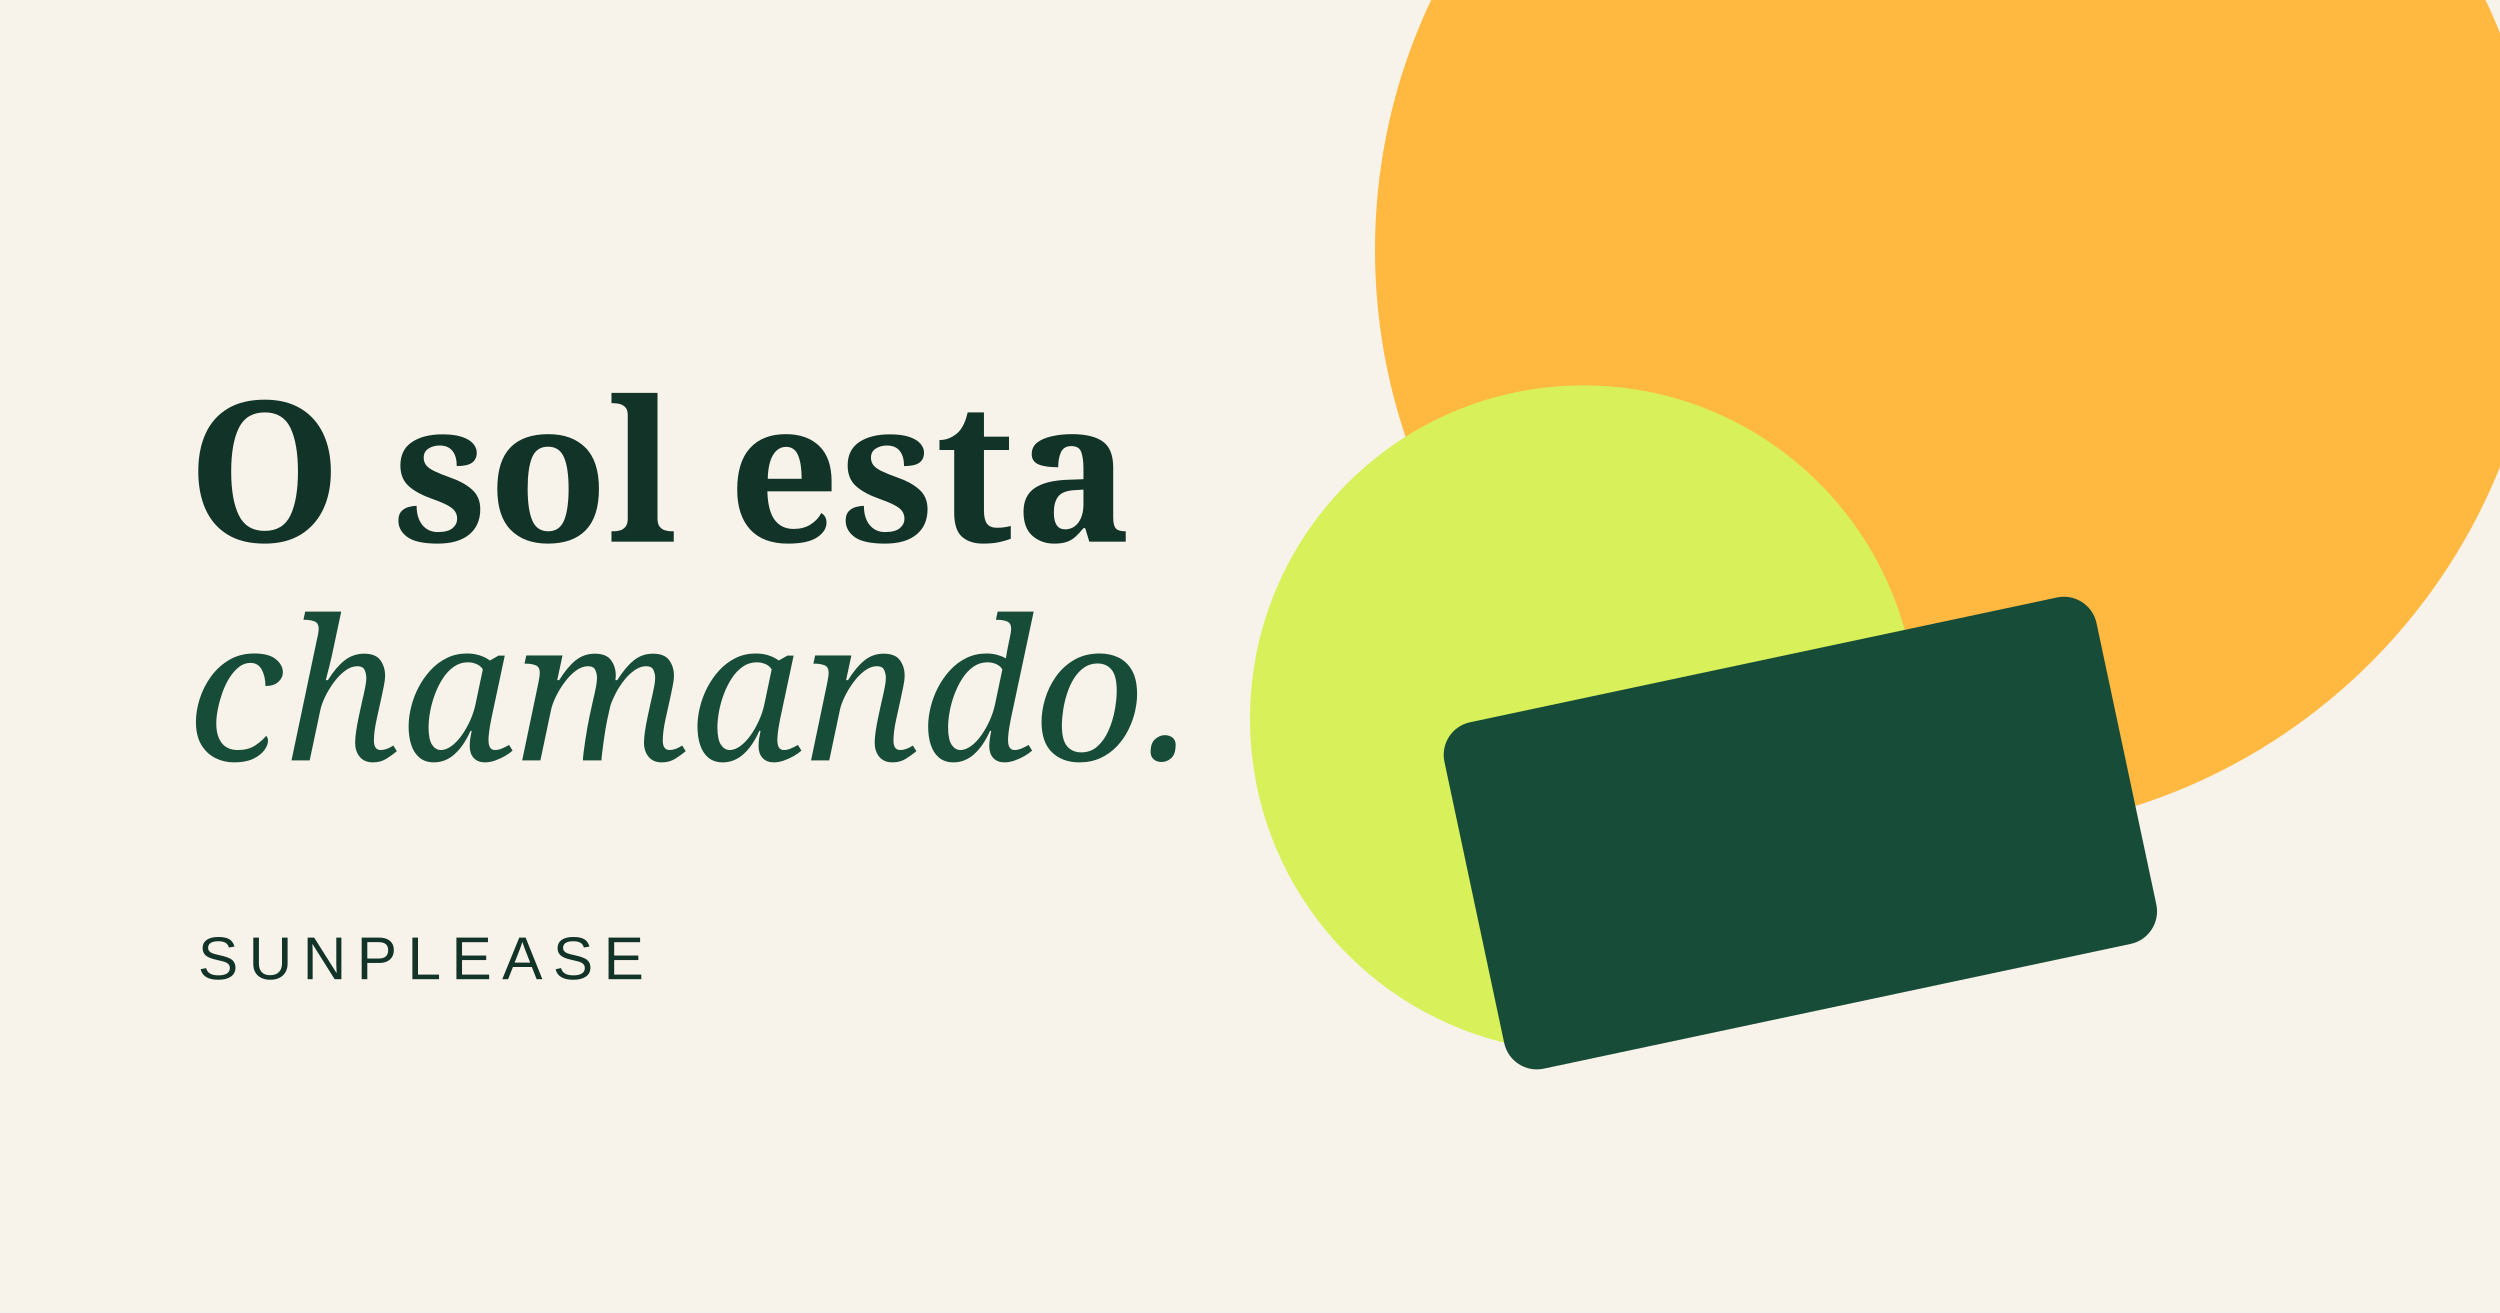
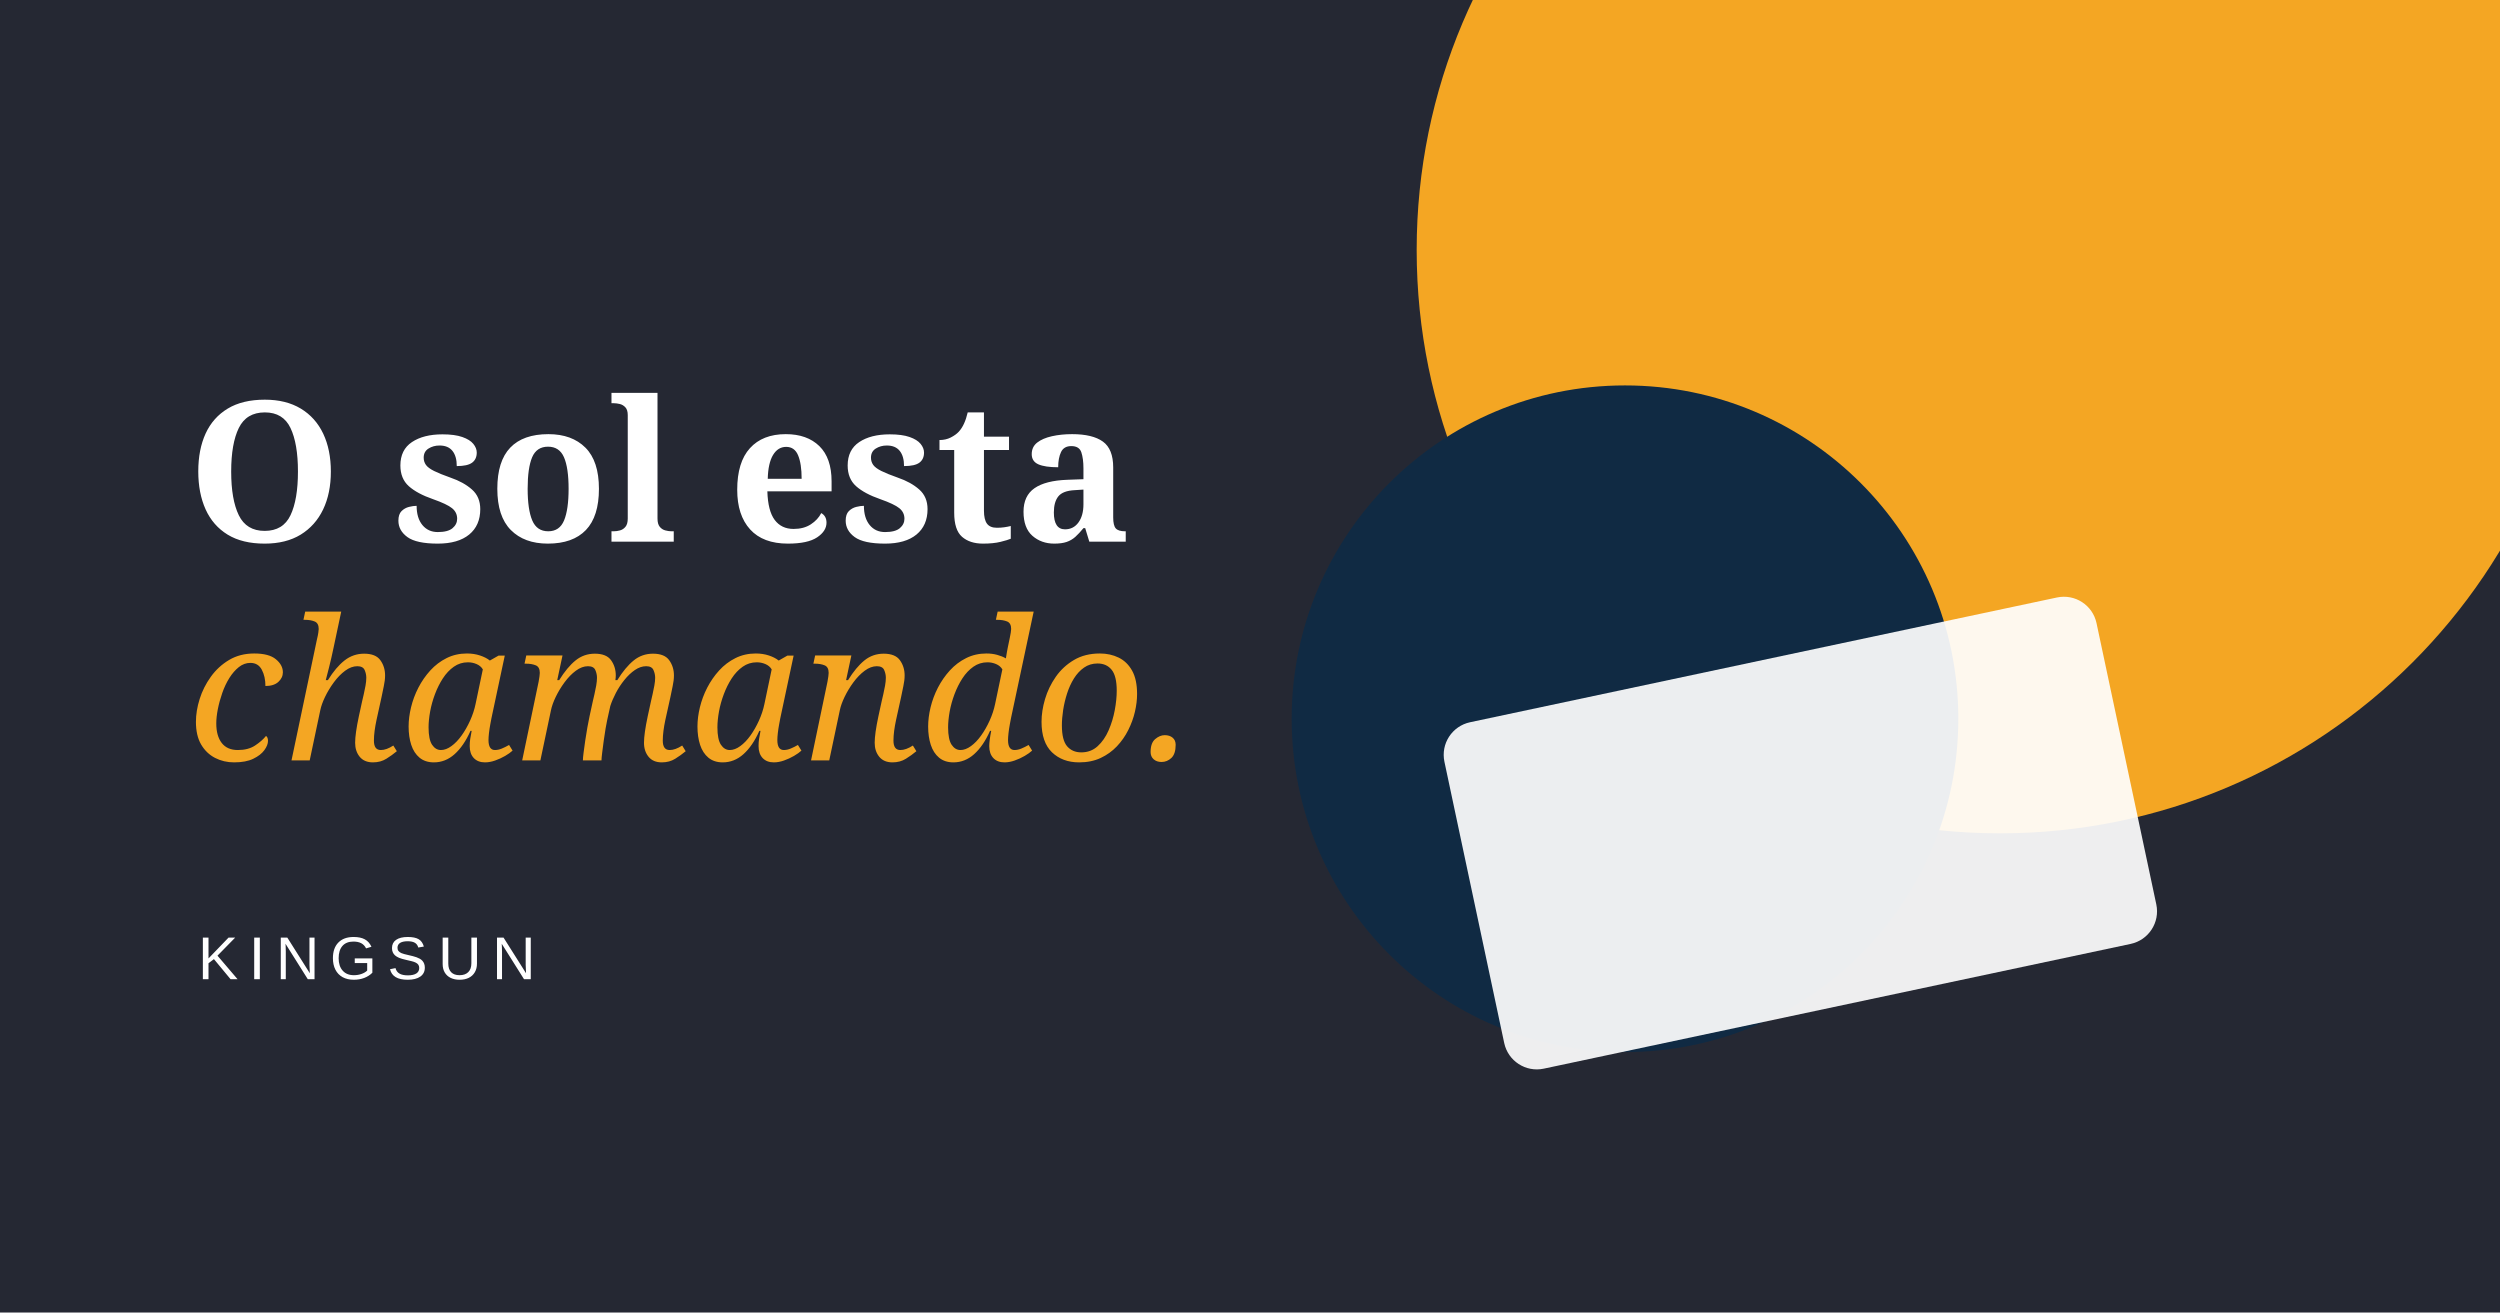
- <svg xmlns="http://www.w3.org/2000/svg" width="1200" height="630" viewBox="0 0 1200 630" role="img" aria-label="SunPlease - energia que move o futuro">
-   <rect width="1200" height="630" fill="#f7f3ea" />
-   <circle cx="940" cy="120" r="280" fill="#ffb840" />
-   <circle cx="760" cy="345" r="160" fill="#d8f15a" />
-   <rect x="690" y="350" width="320" height="170" rx="16" fill="#174c38" transform="rotate(-12 690 350)" />
-   <text x="90" y="260" fill="#123328" font-family="Georgia,serif" font-size="94" font-weight="bold">O sol esta</text>
-   <text x="90" y="365" fill="#174c38" font-family="Georgia,serif" font-size="94" font-style="italic">chamando.</text>
-   <text x="95" y="470" fill="#123328" font-family="Arial,sans-serif" font-size="29" letter-spacing="5">SUNPLEASE</text>
+ <svg xmlns="http://www.w3.org/2000/svg" width="1200" height="630" viewBox="0 0 1200 630" role="img" aria-label="KingSun - energia que move o futuro">
+   <rect width="1200" height="630" fill="#252833" />
+   <circle cx="960" cy="120" r="280" fill="#F4A623" />
+   <circle cx="780" cy="345" r="160" fill="#102A43" />
+   <rect x="690" y="350" width="320" height="170" rx="16" fill="#FFFFFF" opacity=".92" transform="rotate(-12 690 350)" />
+   <text x="90" y="260" fill="#FFFFFF" font-family="Georgia,serif" font-size="94" font-weight="bold">O sol esta</text>
+   <text x="90" y="365" fill="#F4A623" font-family="Georgia,serif" font-size="94" font-style="italic">chamando.</text>
+   <text x="95" y="470" fill="#FFFFFF" font-family="Arial,sans-serif" font-size="29" letter-spacing="5">KINGSUN</text>
</svg>
